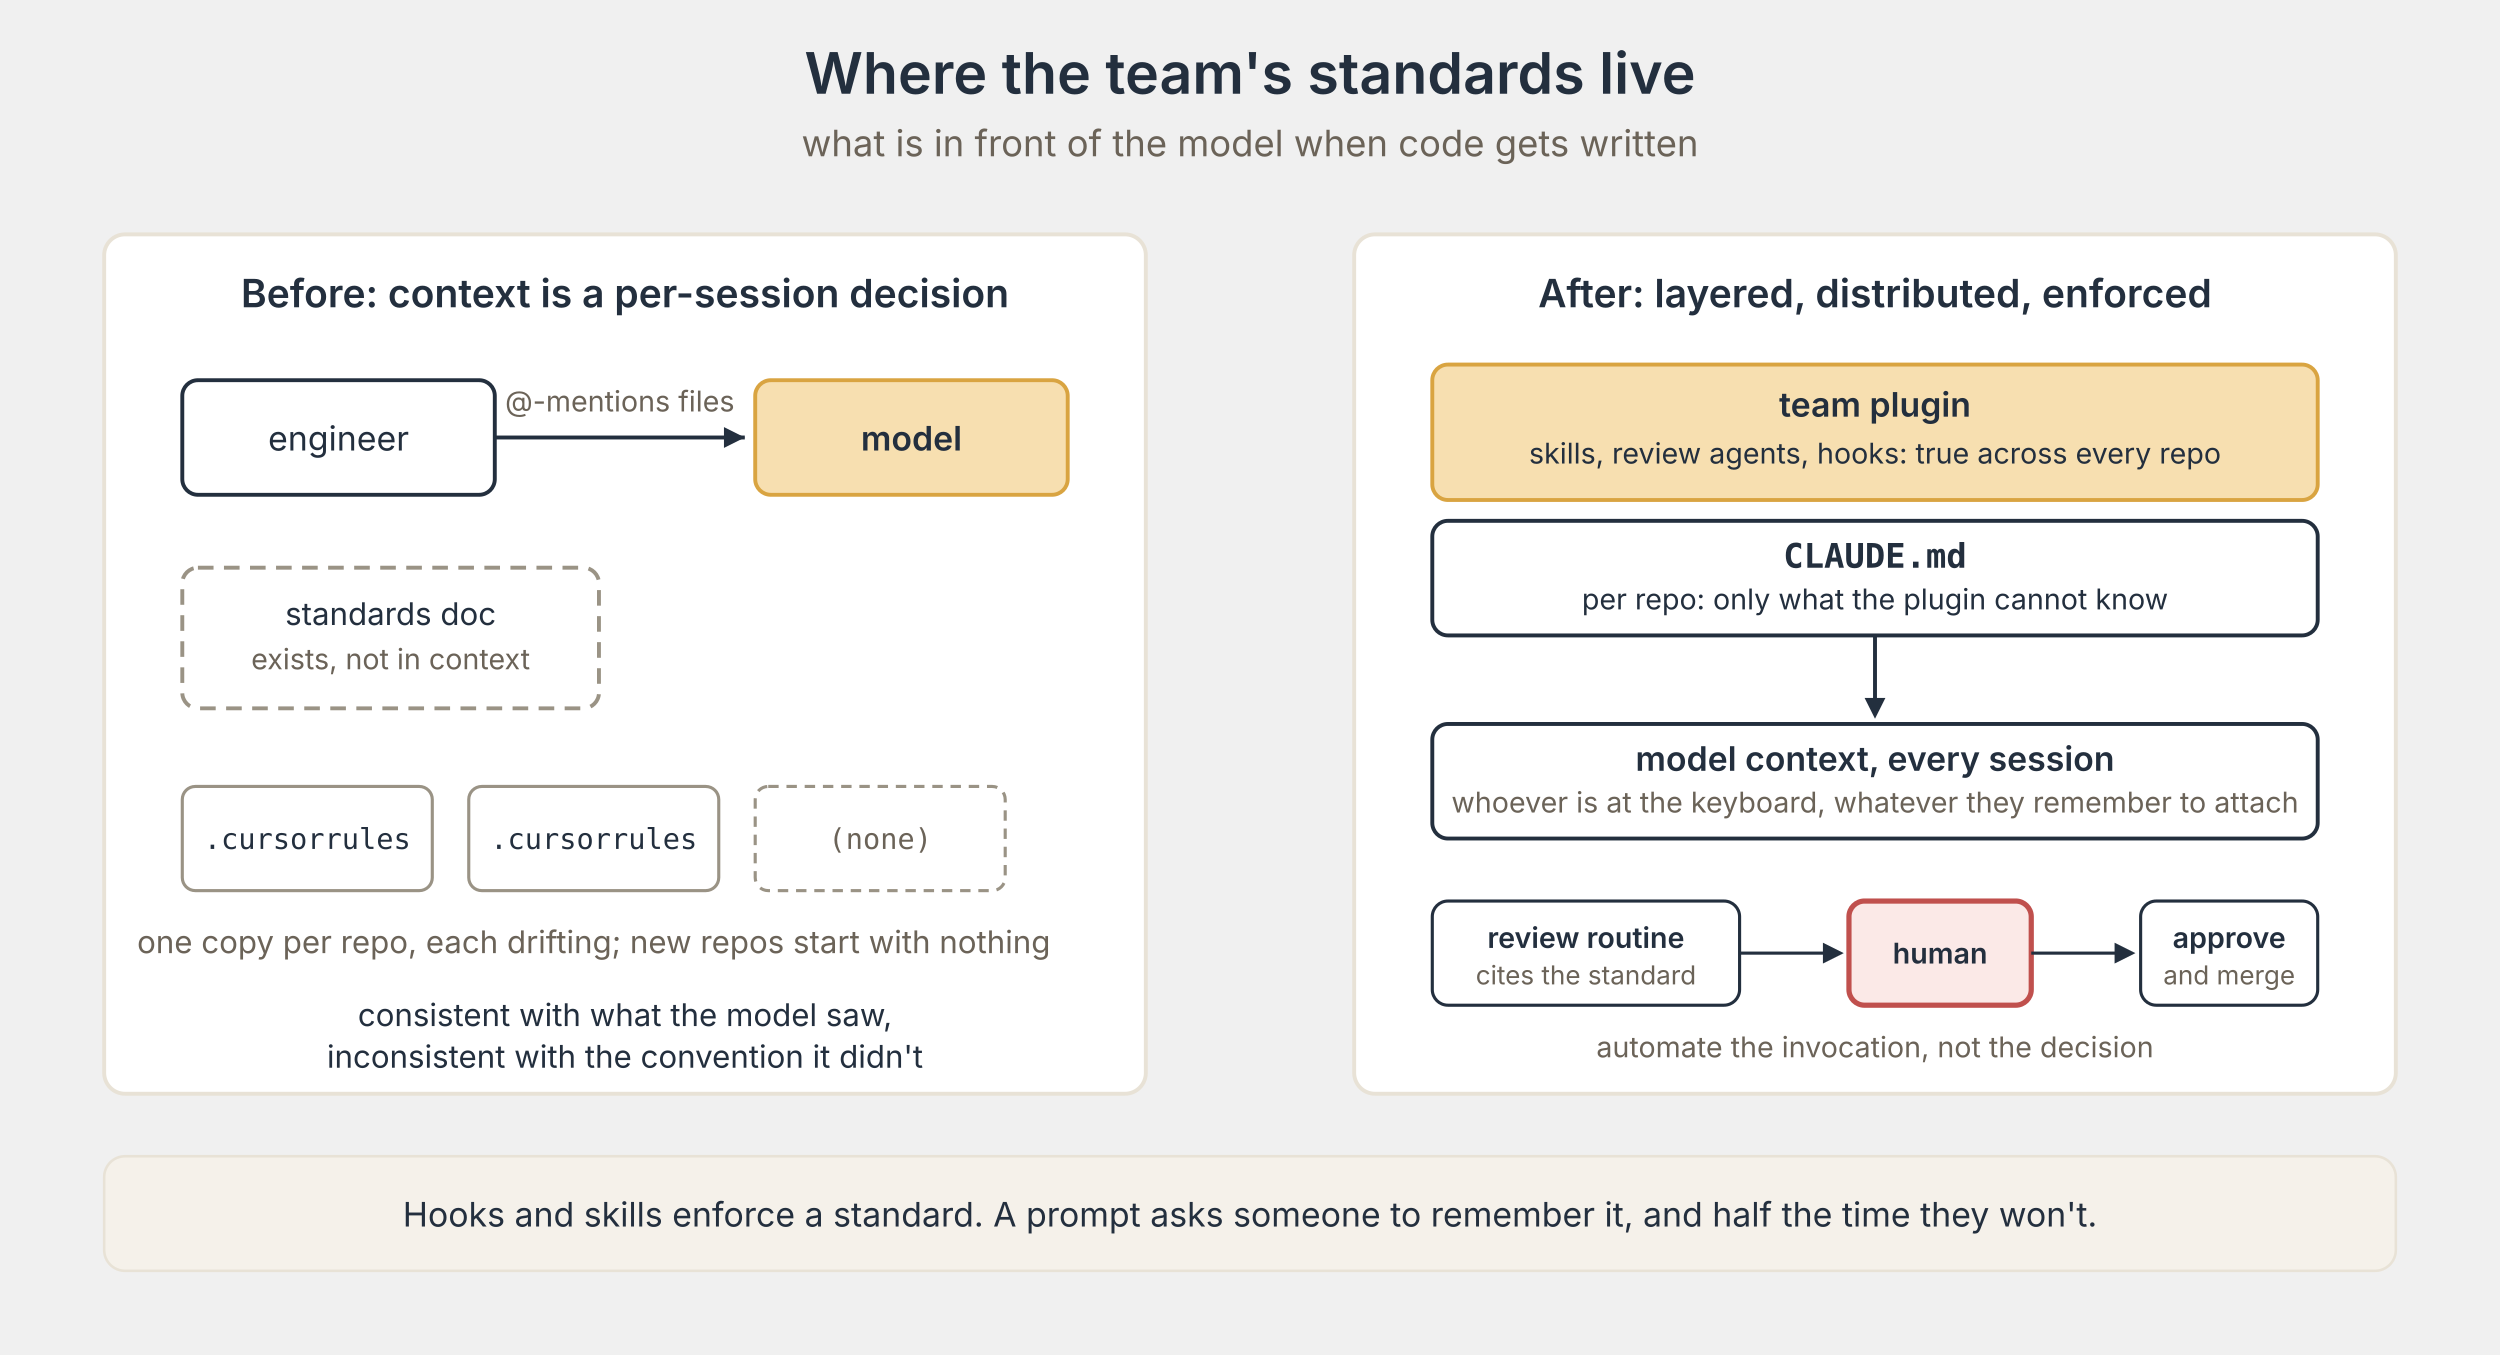
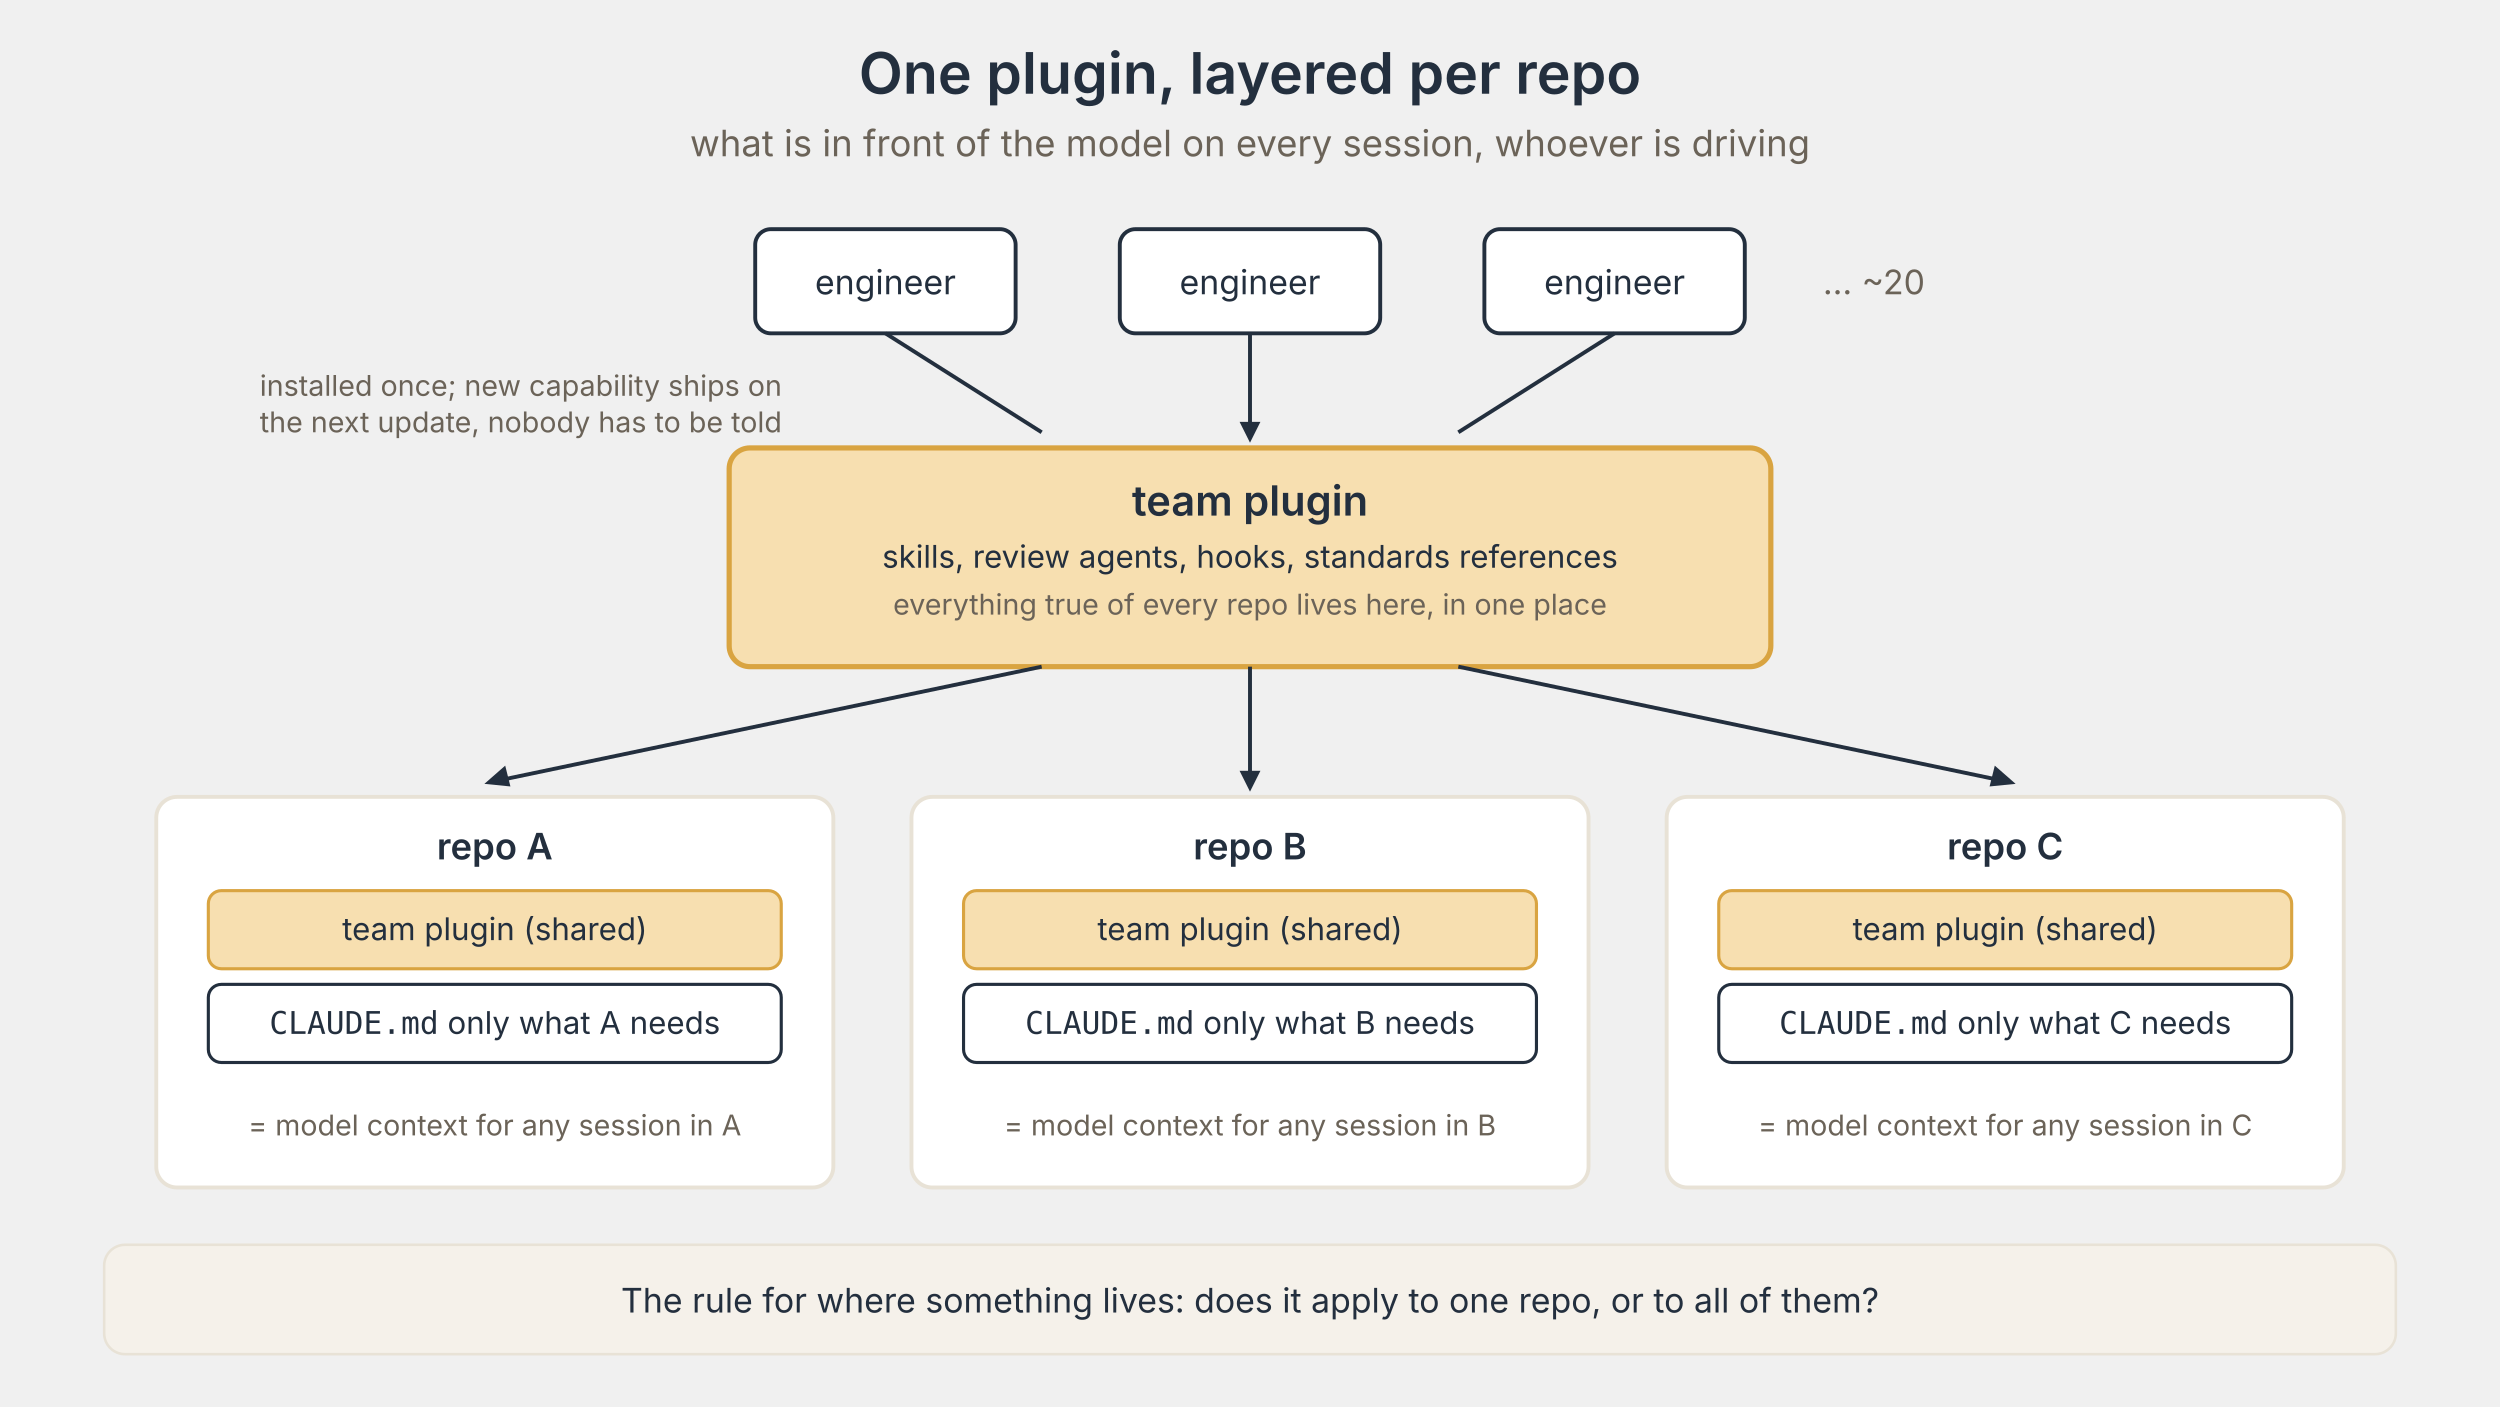
- <svg xmlns="http://www.w3.org/2000/svg" viewBox="0 0 960 520" width="960" height="520" font-family="'Inter', system-ui, -apple-system, sans-serif">
-   <rect x="0" y="0" width="960" height="520" fill="none" />
-   <text x="480" y="36" text-anchor="middle" font-size="22" font-weight="600" fill="#232F3E">Where the team's standards live</text>
-   <text x="480" y="60" text-anchor="middle" font-size="14" fill="#6B6358">what is in front of the model when code gets written</text>
-   <rect x="40" y="90" width="400" height="330" rx="8" fill="#FFFFFF" stroke="#E8E2D6" stroke-width="1.5" />
-   <text x="240" y="118" text-anchor="middle" font-size="15" font-weight="600" fill="#232F3E">Before: context is a per-session decision</text>
-   <rect x="70" y="146" width="120" height="44" rx="6" fill="#FFFFFF" stroke="#232F3E" stroke-width="1.5" />
-   <text x="130" y="173" text-anchor="middle" font-size="13" fill="#232F3E">engineer</text>
-   <line x1="190" y1="168" x2="286" y2="168" stroke="#232F3E" stroke-width="1.5" />
-   <polygon points="286,168 278,164 278,172" fill="#232F3E" />
-   <text x="238" y="158" text-anchor="middle" font-size="11" fill="#6B6358">@-mentions files</text>
-   <rect x="290" y="146" width="120" height="44" rx="6" fill="#F7DFB0" stroke="#D9A441" stroke-width="1.5" />
-   <text x="350" y="173" text-anchor="middle" font-size="13" font-weight="600" fill="#232F3E">model</text>
-   <rect x="70" y="218" width="160" height="54" rx="6" fill="#FFFFFF" stroke="#9A9385" stroke-width="1.5" stroke-dasharray="6 4" />
-   <text x="150" y="240" text-anchor="middle" font-size="12" fill="#232F3E">standards doc</text>
-   <text x="150" y="257" text-anchor="middle" font-size="11" fill="#6B6358">exists, not in context</text>
-   <rect x="70" y="302" width="96" height="40" rx="5" fill="#FFFFFF" stroke="#9A9385" stroke-width="1.2" />
-   <text x="118" y="326" text-anchor="middle" font-size="11" fill="#232F3E" font-family="'JetBrains Mono', ui-monospace, monospace">.cursorrules</text>
-   <rect x="180" y="302" width="96" height="40" rx="5" fill="#FFFFFF" stroke="#9A9385" stroke-width="1.2" />
-   <text x="228" y="326" text-anchor="middle" font-size="11" fill="#232F3E" font-family="'JetBrains Mono', ui-monospace, monospace">.cursorrules</text>
-   <rect x="290" y="302" width="96" height="40" rx="5" fill="#FFFFFF" stroke="#9A9385" stroke-width="1.2" stroke-dasharray="4 3" />
-   <text x="338" y="326" text-anchor="middle" font-size="11" fill="#6B6358" font-family="'JetBrains Mono', ui-monospace, monospace">(none)</text>
-   <text x="228" y="366" text-anchor="middle" font-size="12" fill="#6B6358">one copy per repo, each drifting; new repos start with nothing</text>
-   <text x="240" y="394" text-anchor="middle" font-size="12" fill="#232F3E">consistent with what the model saw,</text>
-   <text x="240" y="410" text-anchor="middle" font-size="12" fill="#232F3E">inconsistent with the convention it didn't</text>
-   <rect x="520" y="90" width="400" height="330" rx="8" fill="#FFFFFF" stroke="#E8E2D6" stroke-width="1.5" />
-   <text x="720" y="118" text-anchor="middle" font-size="15" font-weight="600" fill="#232F3E">After: layered, distributed, enforced</text>
-   <rect x="550" y="140" width="340" height="52" rx="6" fill="#F7DFB0" stroke="#D9A441" stroke-width="1.5" />
-   <text x="720" y="160" text-anchor="middle" font-size="13" font-weight="600" fill="#232F3E">team plugin</text>
-   <text x="720" y="178" text-anchor="middle" font-size="11" fill="#232F3E">skills, review agents, hooks: true across every repo</text>
-   <rect x="550" y="200" width="340" height="44" rx="6" fill="#FFFFFF" stroke="#232F3E" stroke-width="1.5" />
-   <text x="720" y="218" text-anchor="middle" font-size="13" font-weight="600" fill="#232F3E" font-family="'JetBrains Mono', ui-monospace, monospace">CLAUDE.md</text>
-   <text x="720" y="234" text-anchor="middle" font-size="11" fill="#232F3E">per repo: only what the plugin cannot know</text>
-   <line x1="720" y1="244" x2="720" y2="272" stroke="#232F3E" stroke-width="1.5" />
-   <polygon points="720,276 716,268 724,268" fill="#232F3E" />
-   <rect x="550" y="278" width="340" height="44" rx="6" fill="#FFFFFF" stroke="#232F3E" stroke-width="1.5" />
-   <text x="720" y="296" text-anchor="middle" font-size="13" font-weight="600" fill="#232F3E">model context, every session</text>
-   <text x="720" y="312" text-anchor="middle" font-size="11" fill="#6B6358">whoever is at the keyboard, whatever they remember to attach</text>
-   <rect x="550" y="346" width="118" height="40" rx="6" fill="#FFFFFF" stroke="#232F3E" stroke-width="1.2" />
-   <text x="609" y="364" text-anchor="middle" font-size="11" font-weight="600" fill="#232F3E">review routine</text>
-   <text x="609" y="378" text-anchor="middle" font-size="10" fill="#6B6358">cites the standard</text>
-   <line x1="668" y1="366" x2="704" y2="366" stroke="#232F3E" stroke-width="1.2" />
-   <polygon points="708,366 700,362 700,370" fill="#232F3E" />
-   <rect x="710" y="346" width="70" height="40" rx="6" fill="#FBE9E7" stroke="#C0504D" stroke-width="2" />
-   <text x="745" y="370" text-anchor="middle" font-size="11" font-weight="600" fill="#232F3E">human</text>
-   <line x1="780" y1="366" x2="816" y2="366" stroke="#232F3E" stroke-width="1.2" />
-   <polygon points="820,366 812,362 812,370" fill="#232F3E" />
-   <rect x="822" y="346" width="68" height="40" rx="6" fill="#FFFFFF" stroke="#232F3E" stroke-width="1.2" />
-   <text x="856" y="364" text-anchor="middle" font-size="11" font-weight="600" fill="#232F3E">approve</text>
-   <text x="856" y="378" text-anchor="middle" font-size="10" fill="#6B6358">and merge</text>
-   <text x="720" y="406" text-anchor="middle" font-size="11" fill="#6B6358">automate the invocation, not the decision</text>
-   <rect x="40" y="444" width="880" height="44" rx="8" fill="#F5F1EA" stroke="#E8E2D6" stroke-width="1" />
-   <text x="480" y="471" text-anchor="middle" font-size="13" fill="#232F3E">Hooks and skills enforce a standard. A prompt asks someone to remember it, and half the time they won't.</text>
+ <svg xmlns="http://www.w3.org/2000/svg" viewBox="0 0 960 540" width="960" height="540" font-family="'Inter', system-ui, -apple-system, sans-serif">
+   <rect x="0" y="0" width="960" height="540" fill="none" />
+   <text x="480" y="36" text-anchor="middle" font-size="22" font-weight="600" fill="#232F3E">One plugin, layered per repo</text>
+   <text x="480" y="60" text-anchor="middle" font-size="14" fill="#6B6358">what is in front of the model on every session, whoever is driving</text>
+   <rect x="290" y="88" width="100" height="40" rx="6" fill="#FFFFFF" stroke="#232F3E" stroke-width="1.5" />
+   <text x="340" y="113" text-anchor="middle" font-size="13" fill="#232F3E">engineer</text>
+   <rect x="430" y="88" width="100" height="40" rx="6" fill="#FFFFFF" stroke="#232F3E" stroke-width="1.5" />
+   <text x="480" y="113" text-anchor="middle" font-size="13" fill="#232F3E">engineer</text>
+   <rect x="570" y="88" width="100" height="40" rx="6" fill="#FFFFFF" stroke="#232F3E" stroke-width="1.5" />
+   <text x="620" y="113" text-anchor="middle" font-size="13" fill="#232F3E">engineer</text>
+   <text x="700" y="113" font-size="13" fill="#6B6358">... ~20</text>
+   <line x1="340" y1="128" x2="400" y2="166" stroke="#232F3E" stroke-width="1.5" />
+   <line x1="480" y1="128" x2="480" y2="166" stroke="#232F3E" stroke-width="1.5" />
+   <line x1="620" y1="128" x2="560" y2="166" stroke="#232F3E" stroke-width="1.5" />
+   <polygon points="480,170 476,162 484,162" fill="#232F3E" />
+   <text x="200" y="152" text-anchor="middle" font-size="11" fill="#6B6358">installed once; new capability ships on</text>
+   <text x="200" y="166" text-anchor="middle" font-size="11" fill="#6B6358">the next update, nobody has to be told</text>
+   <rect x="280" y="172" width="400" height="84" rx="8" fill="#F7DFB0" stroke="#D9A441" stroke-width="2" />
+   <text x="480" y="198" text-anchor="middle" font-size="16" font-weight="600" fill="#232F3E">team plugin</text>
+   <text x="480" y="218" text-anchor="middle" font-size="12" fill="#232F3E">skills, review agents, hooks, standards references</text>
+   <text x="480" y="236" text-anchor="middle" font-size="11" fill="#6B6358">everything true of every repo lives here, in one place</text>
+   <line x1="400" y1="256" x2="190" y2="300" stroke="#232F3E" stroke-width="1.5" />
+   <polygon points="186,301 194,294 196,302" fill="#232F3E" />
+   <line x1="480" y1="256" x2="480" y2="300" stroke="#232F3E" stroke-width="1.5" />
+   <polygon points="480,304 476,296 484,296" fill="#232F3E" />
+   <line x1="560" y1="256" x2="770" y2="300" stroke="#232F3E" stroke-width="1.5" />
+   <polygon points="774,301 764,302 766,294" fill="#232F3E" />
+   <rect x="60" y="306" width="260" height="150" rx="8" fill="#FFFFFF" stroke="#E8E2D6" stroke-width="1.5" />
+   <text x="190" y="330" text-anchor="middle" font-size="14" font-weight="600" fill="#232F3E">repo A</text>
+   <rect x="80" y="342" width="220" height="30" rx="5" fill="#F7DFB0" stroke="#D9A441" stroke-width="1.2" />
+   <text x="190" y="361" text-anchor="middle" font-size="12" fill="#232F3E">team plugin (shared)</text>
+   <rect x="80" y="378" width="220" height="30" rx="5" fill="#FFFFFF" stroke="#232F3E" stroke-width="1.2" />
+   <text x="190" y="397" text-anchor="middle" font-size="12" fill="#232F3E">
+     <tspan font-family="'JetBrains Mono', ui-monospace, monospace">CLAUDE.md</tspan> only what A needs</text>
+   <text x="190" y="436" text-anchor="middle" font-size="11" fill="#6B6358">= model context for any session in A</text>
+   <rect x="350" y="306" width="260" height="150" rx="8" fill="#FFFFFF" stroke="#E8E2D6" stroke-width="1.5" />
+   <text x="480" y="330" text-anchor="middle" font-size="14" font-weight="600" fill="#232F3E">repo B</text>
+   <rect x="370" y="342" width="220" height="30" rx="5" fill="#F7DFB0" stroke="#D9A441" stroke-width="1.2" />
+   <text x="480" y="361" text-anchor="middle" font-size="12" fill="#232F3E">team plugin (shared)</text>
+   <rect x="370" y="378" width="220" height="30" rx="5" fill="#FFFFFF" stroke="#232F3E" stroke-width="1.2" />
+   <text x="480" y="397" text-anchor="middle" font-size="12" fill="#232F3E">
+     <tspan font-family="'JetBrains Mono', ui-monospace, monospace">CLAUDE.md</tspan> only what B needs</text>
+   <text x="480" y="436" text-anchor="middle" font-size="11" fill="#6B6358">= model context for any session in B</text>
+   <rect x="640" y="306" width="260" height="150" rx="8" fill="#FFFFFF" stroke="#E8E2D6" stroke-width="1.5" />
+   <text x="770" y="330" text-anchor="middle" font-size="14" font-weight="600" fill="#232F3E">repo C</text>
+   <rect x="660" y="342" width="220" height="30" rx="5" fill="#F7DFB0" stroke="#D9A441" stroke-width="1.2" />
+   <text x="770" y="361" text-anchor="middle" font-size="12" fill="#232F3E">team plugin (shared)</text>
+   <rect x="660" y="378" width="220" height="30" rx="5" fill="#FFFFFF" stroke="#232F3E" stroke-width="1.2" />
+   <text x="770" y="397" text-anchor="middle" font-size="12" fill="#232F3E">
+     <tspan font-family="'JetBrains Mono', ui-monospace, monospace">CLAUDE.md</tspan> only what C needs</text>
+   <text x="770" y="436" text-anchor="middle" font-size="11" fill="#6B6358">= model context for any session in C</text>
+   <rect x="40" y="478" width="880" height="42" rx="8" fill="#F5F1EA" stroke="#E8E2D6" stroke-width="1" />
+   <text x="480" y="504" text-anchor="middle" font-size="13" fill="#232F3E">The rule for where something lives: does it apply to one repo, or to all of them?</text>
</svg>
